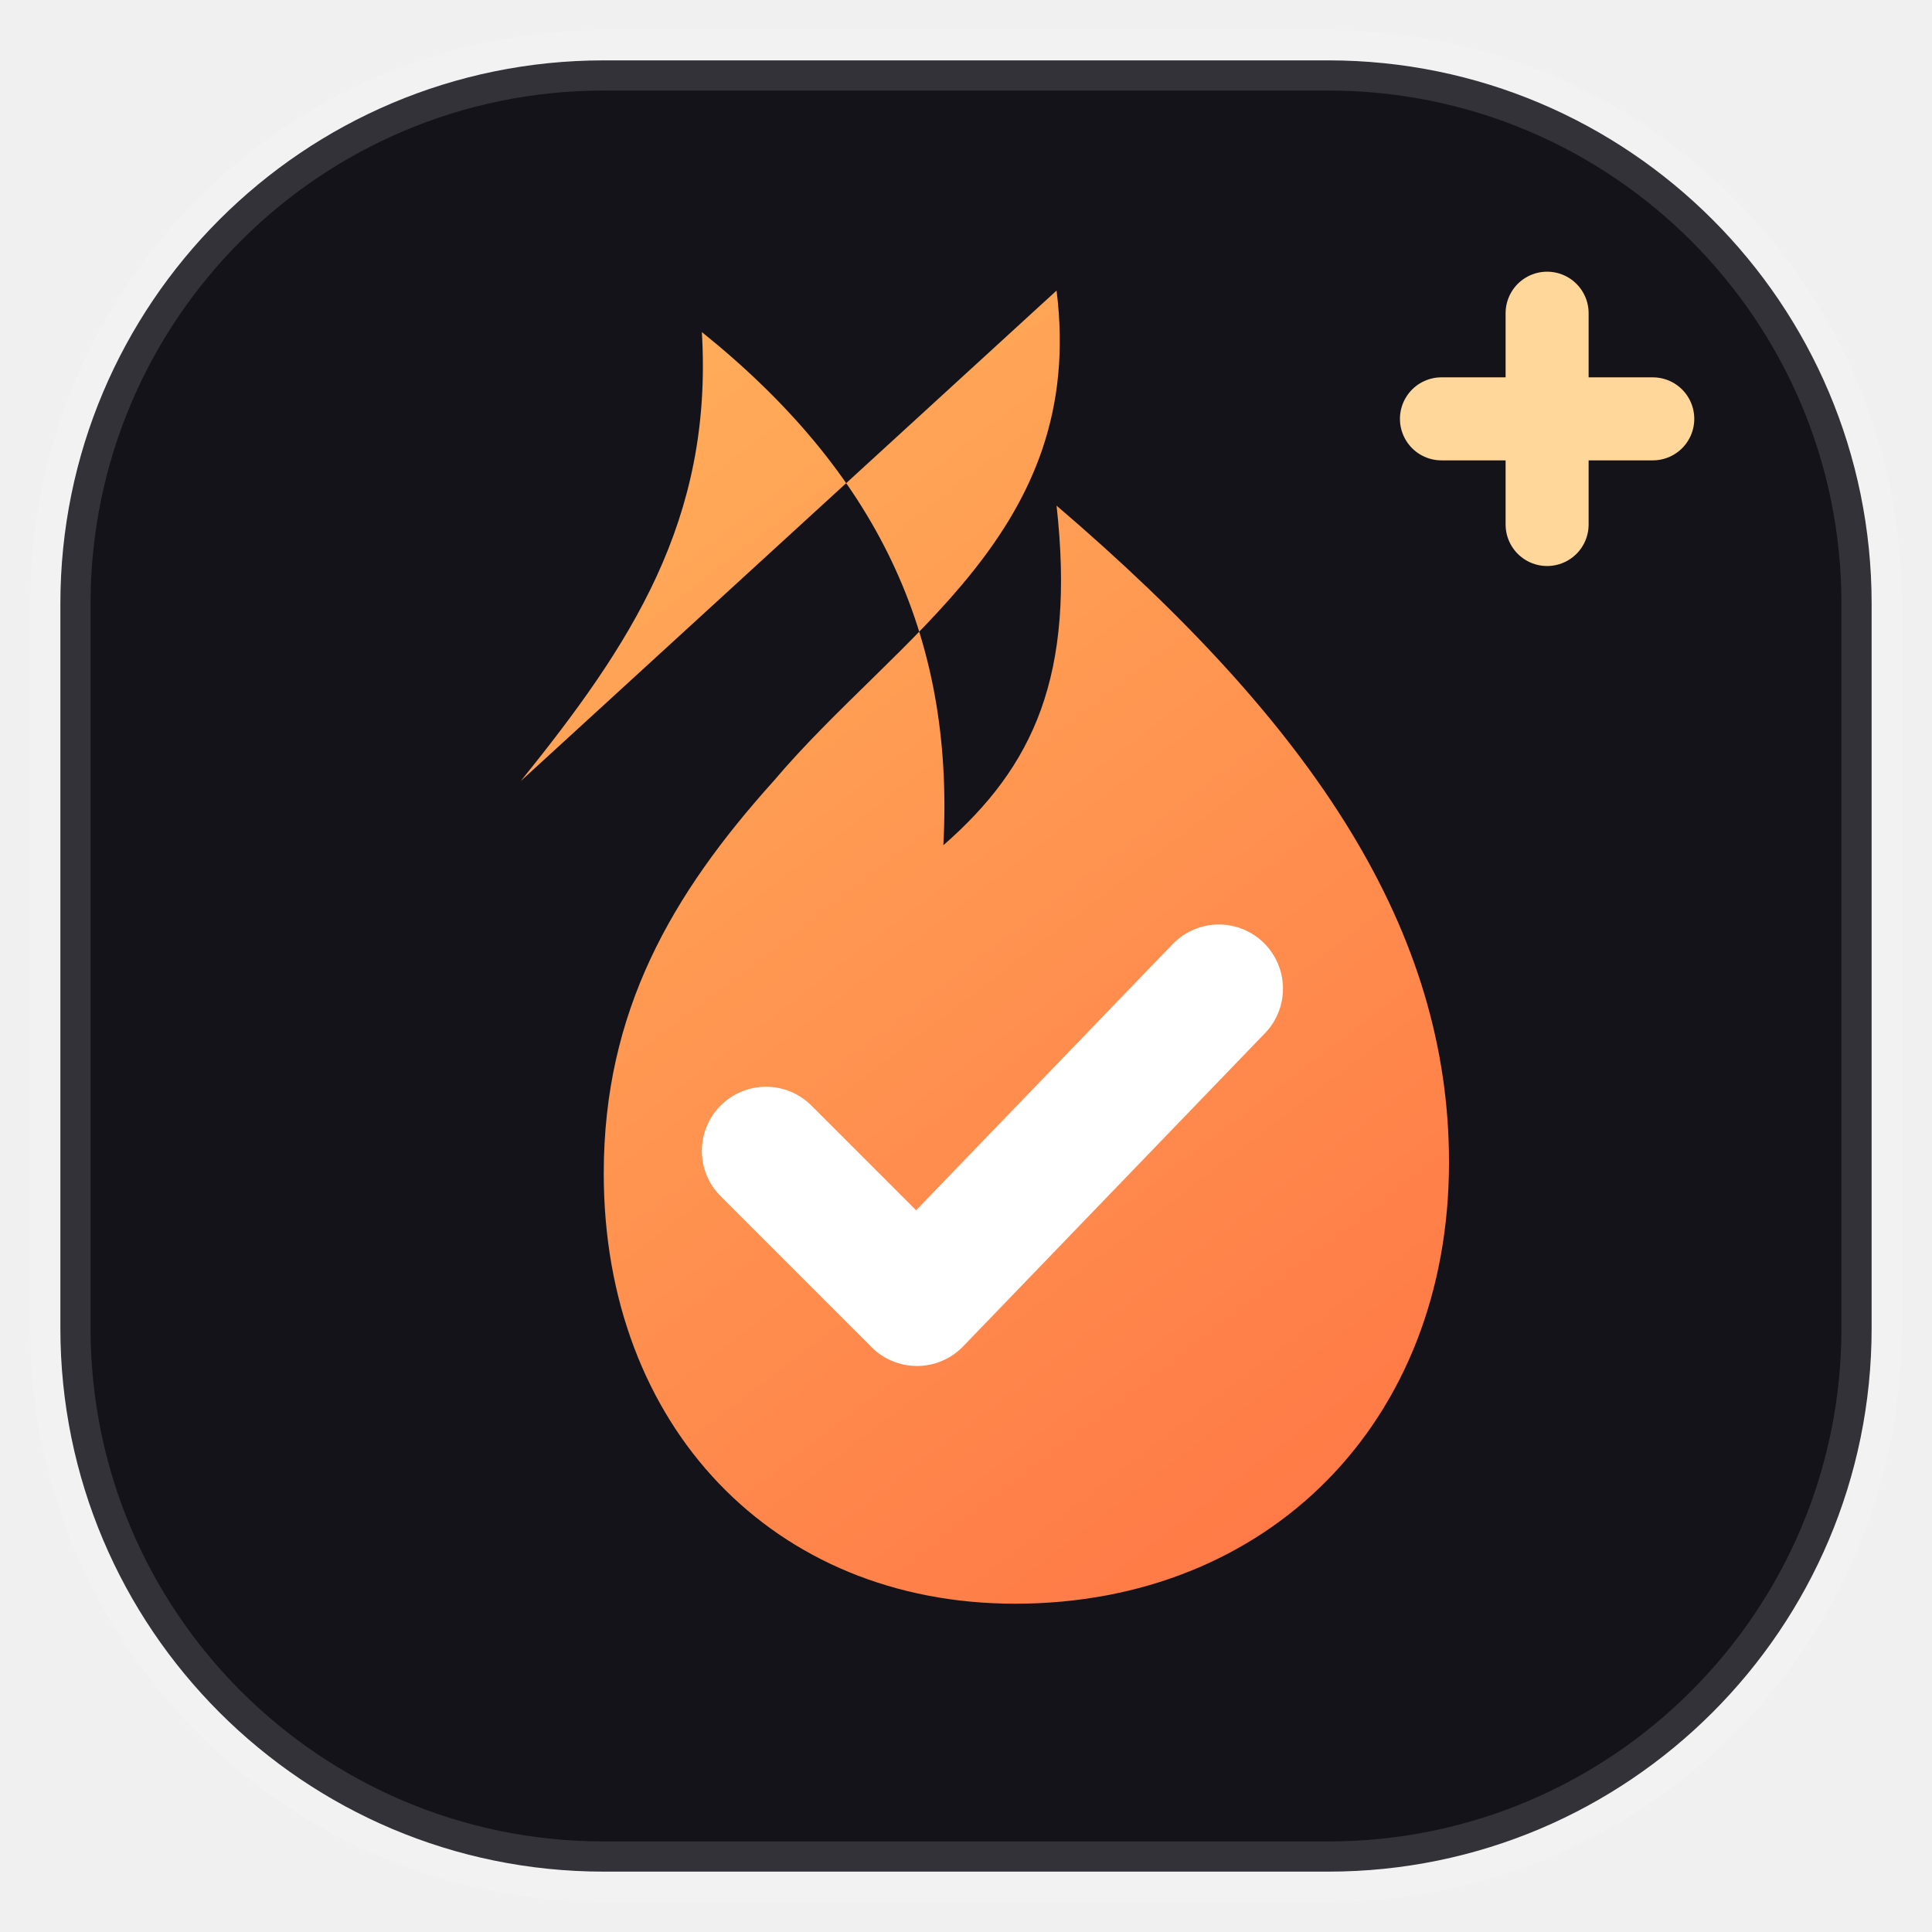
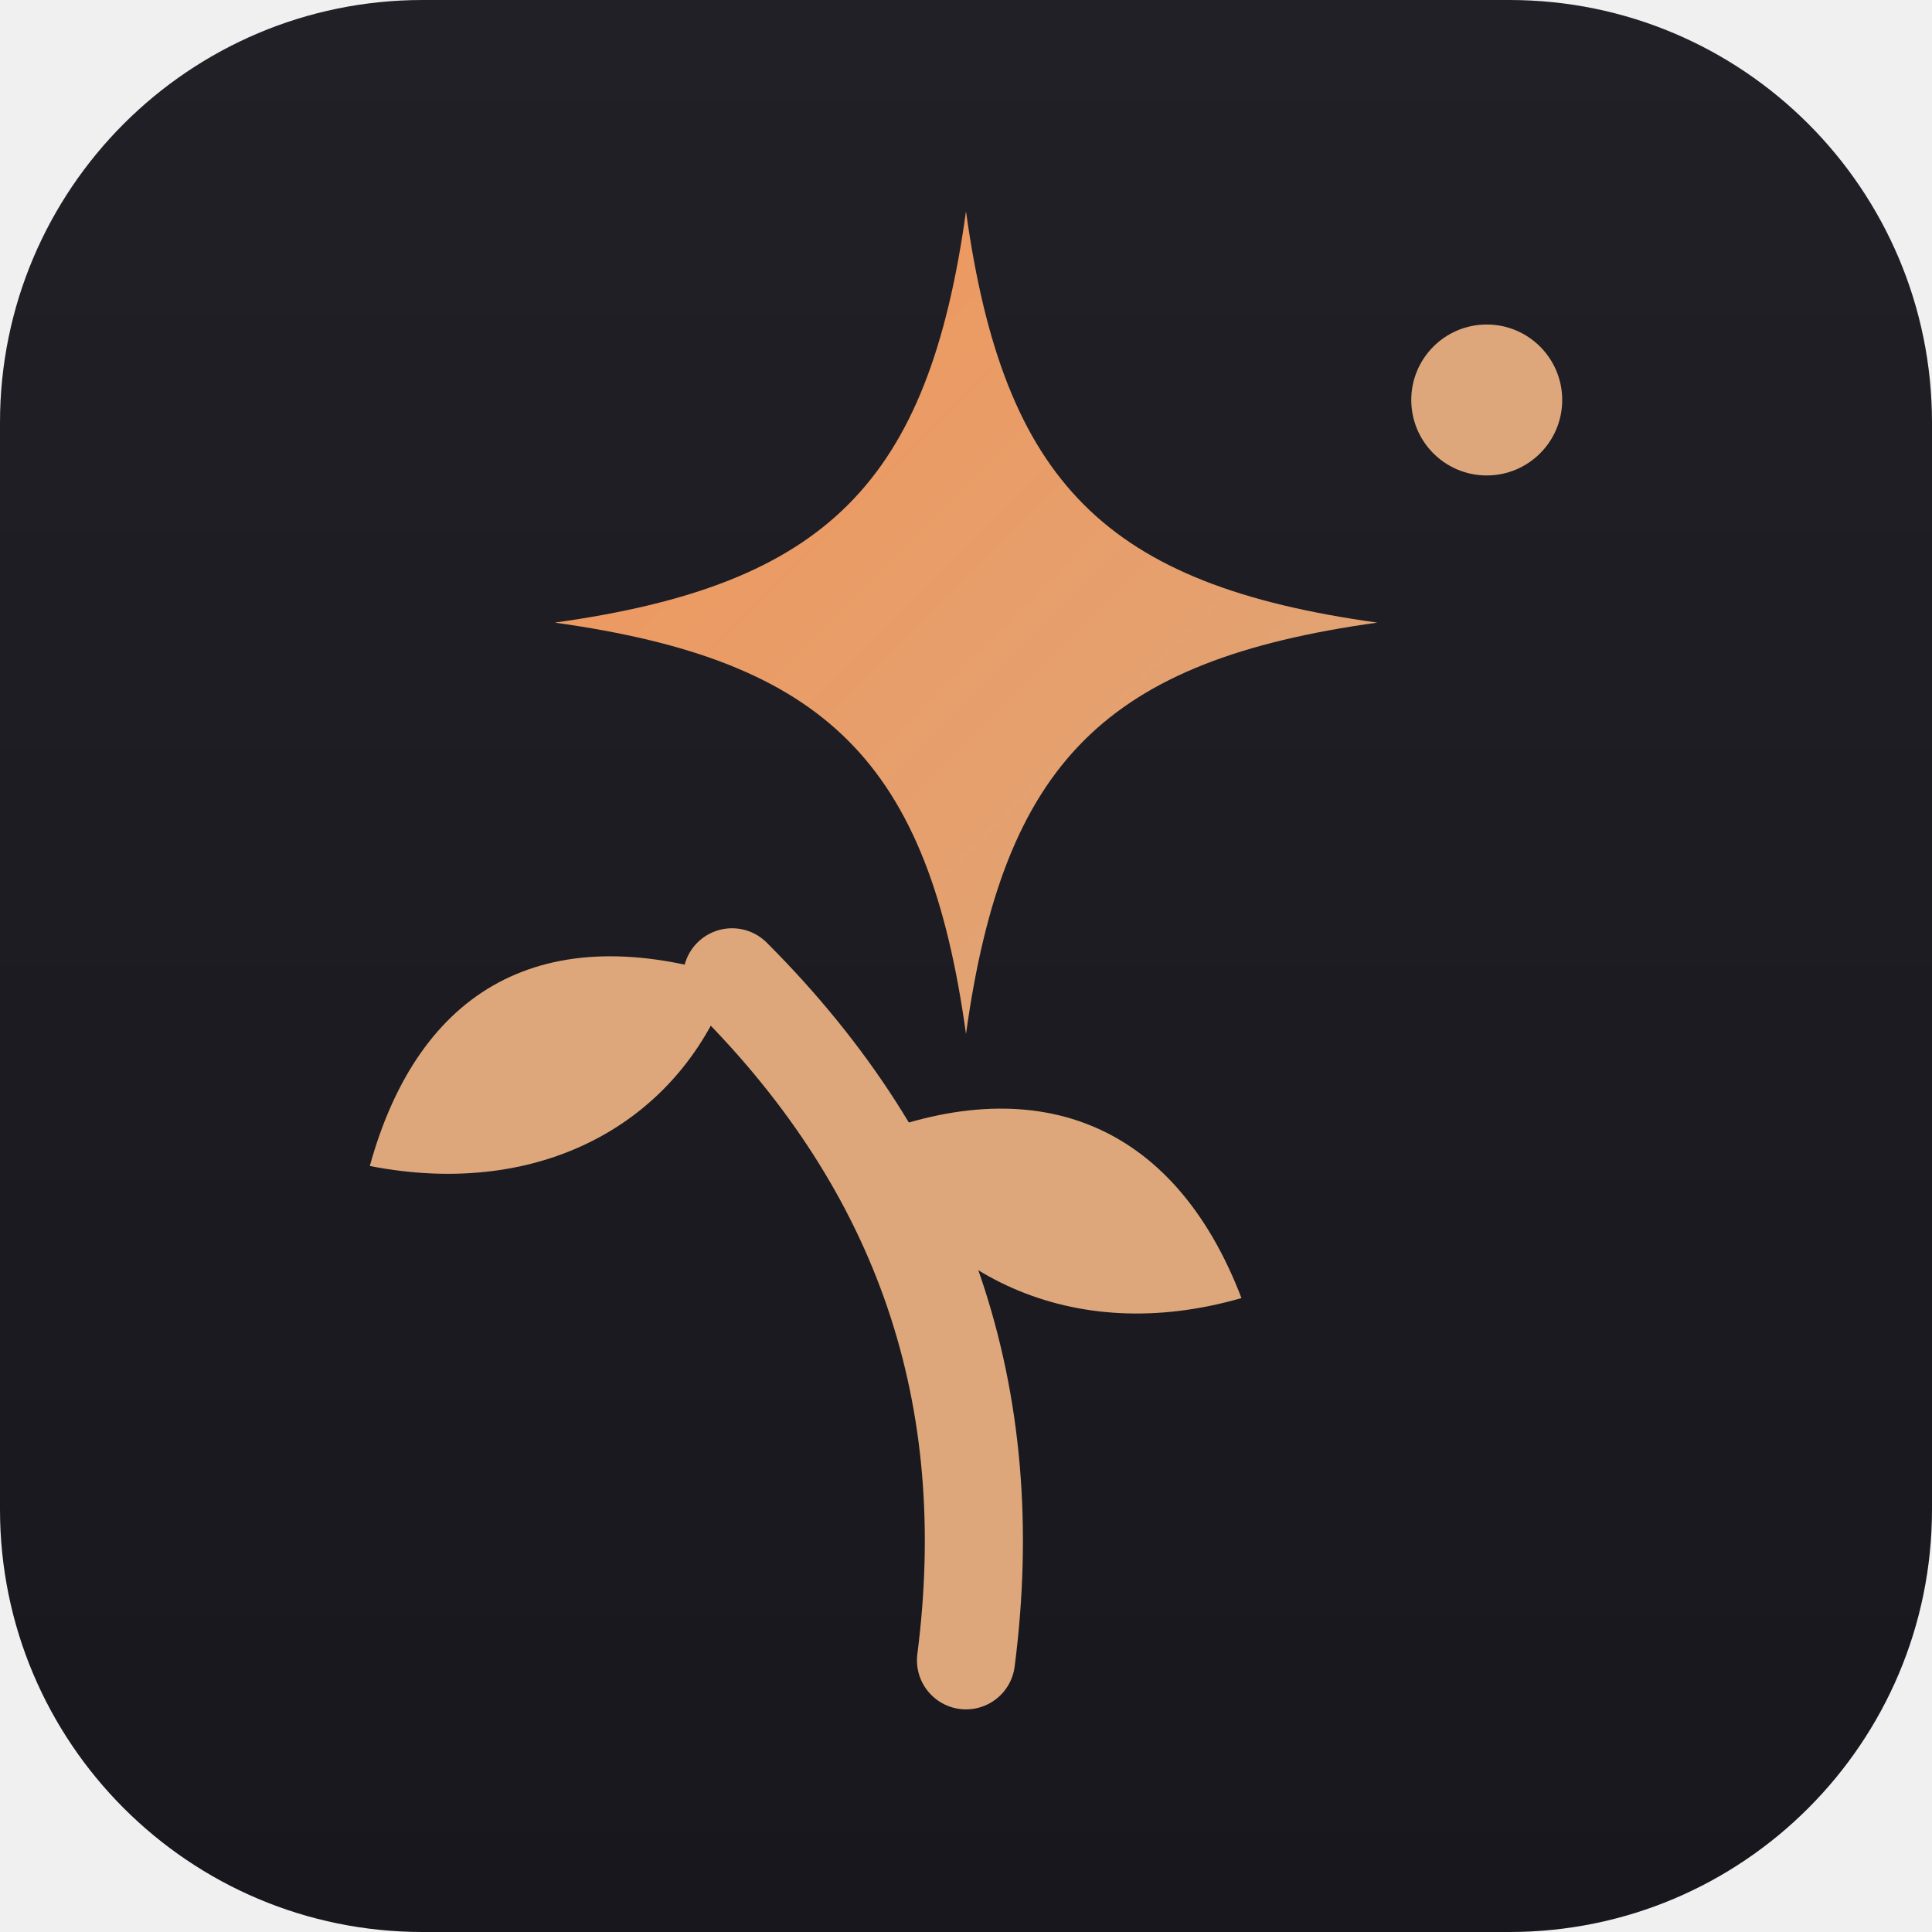
<svg xmlns="http://www.w3.org/2000/svg" viewBox="0 0 512 512">
  <defs>
-     <linearGradient id="flame" x1="112" y1="76" x2="396" y2="448" gradientUnits="userSpaceOnUse">
-       <stop stop-color="#FFB45C" />
-       <stop offset="1" stop-color="#FF7043" />
+     <linearGradient id="bg" x1="0" y1="0" x2="0" y2="1">
+       <stop offset="0" stop-color="#202026" />
+       <stop offset="1" stop-color="#17171D" />
+     </linearGradient>
+     <linearGradient id="sp" x1="0" y1="0" x2="1" y2="1">
+       <stop offset="0" stop-color="#F29559" />
+       <stop offset="1" stop-color="#DDA77B" />
    </linearGradient>
  </defs>
-   <rect x="16" y="16" width="480" height="480" rx="144" fill="#15131A" stroke="#FFFFFF" stroke-opacity=".13" stroke-width="16" />
-   <path d="M280 77c8 64-42 91-75 130-27 30-45 61-45 104 0 67 45 114 109 114 67 0 115-48 115-117 0-61-35-115-104-174 5 45-6 69-30 90 3-56-18-99-64-136 3 50-19 83-48 119" fill="url(#flame)" />
-   <path d="m203 305 40 40 80-83" fill="none" stroke="#FFF" stroke-width="34" stroke-linecap="round" stroke-linejoin="round" />
-   <path d="M410 83v56M382 111h56" stroke="#FFD79A" stroke-width="22" stroke-linecap="round" />
+   <rect width="512" height="512" rx="112" fill="url(#bg)" />
+   <path d="M256 440c9-70-11-130-62-181" fill="none" stroke="#DDA77B" stroke-width="26" stroke-linecap="round" />
+   <path d="M194 259c-50-16-83 3-96 50 46 9 83-12 96-50Z" fill="#DDA77B" />
+   <path d="M228 302c46-19 83-5 101 42-45 13-83-6-101-42Z" fill="#DDA77B" />
+   <path d="M256 56c10 72 37 99 109 109-72 10-99 37-109 109-10-72-37-99-109-109 72-10 99-37 109-109Z" fill="url(#sp)" />
+   <circle cx="394" cy="106" r="20" fill="#DDA77B" />
</svg>
